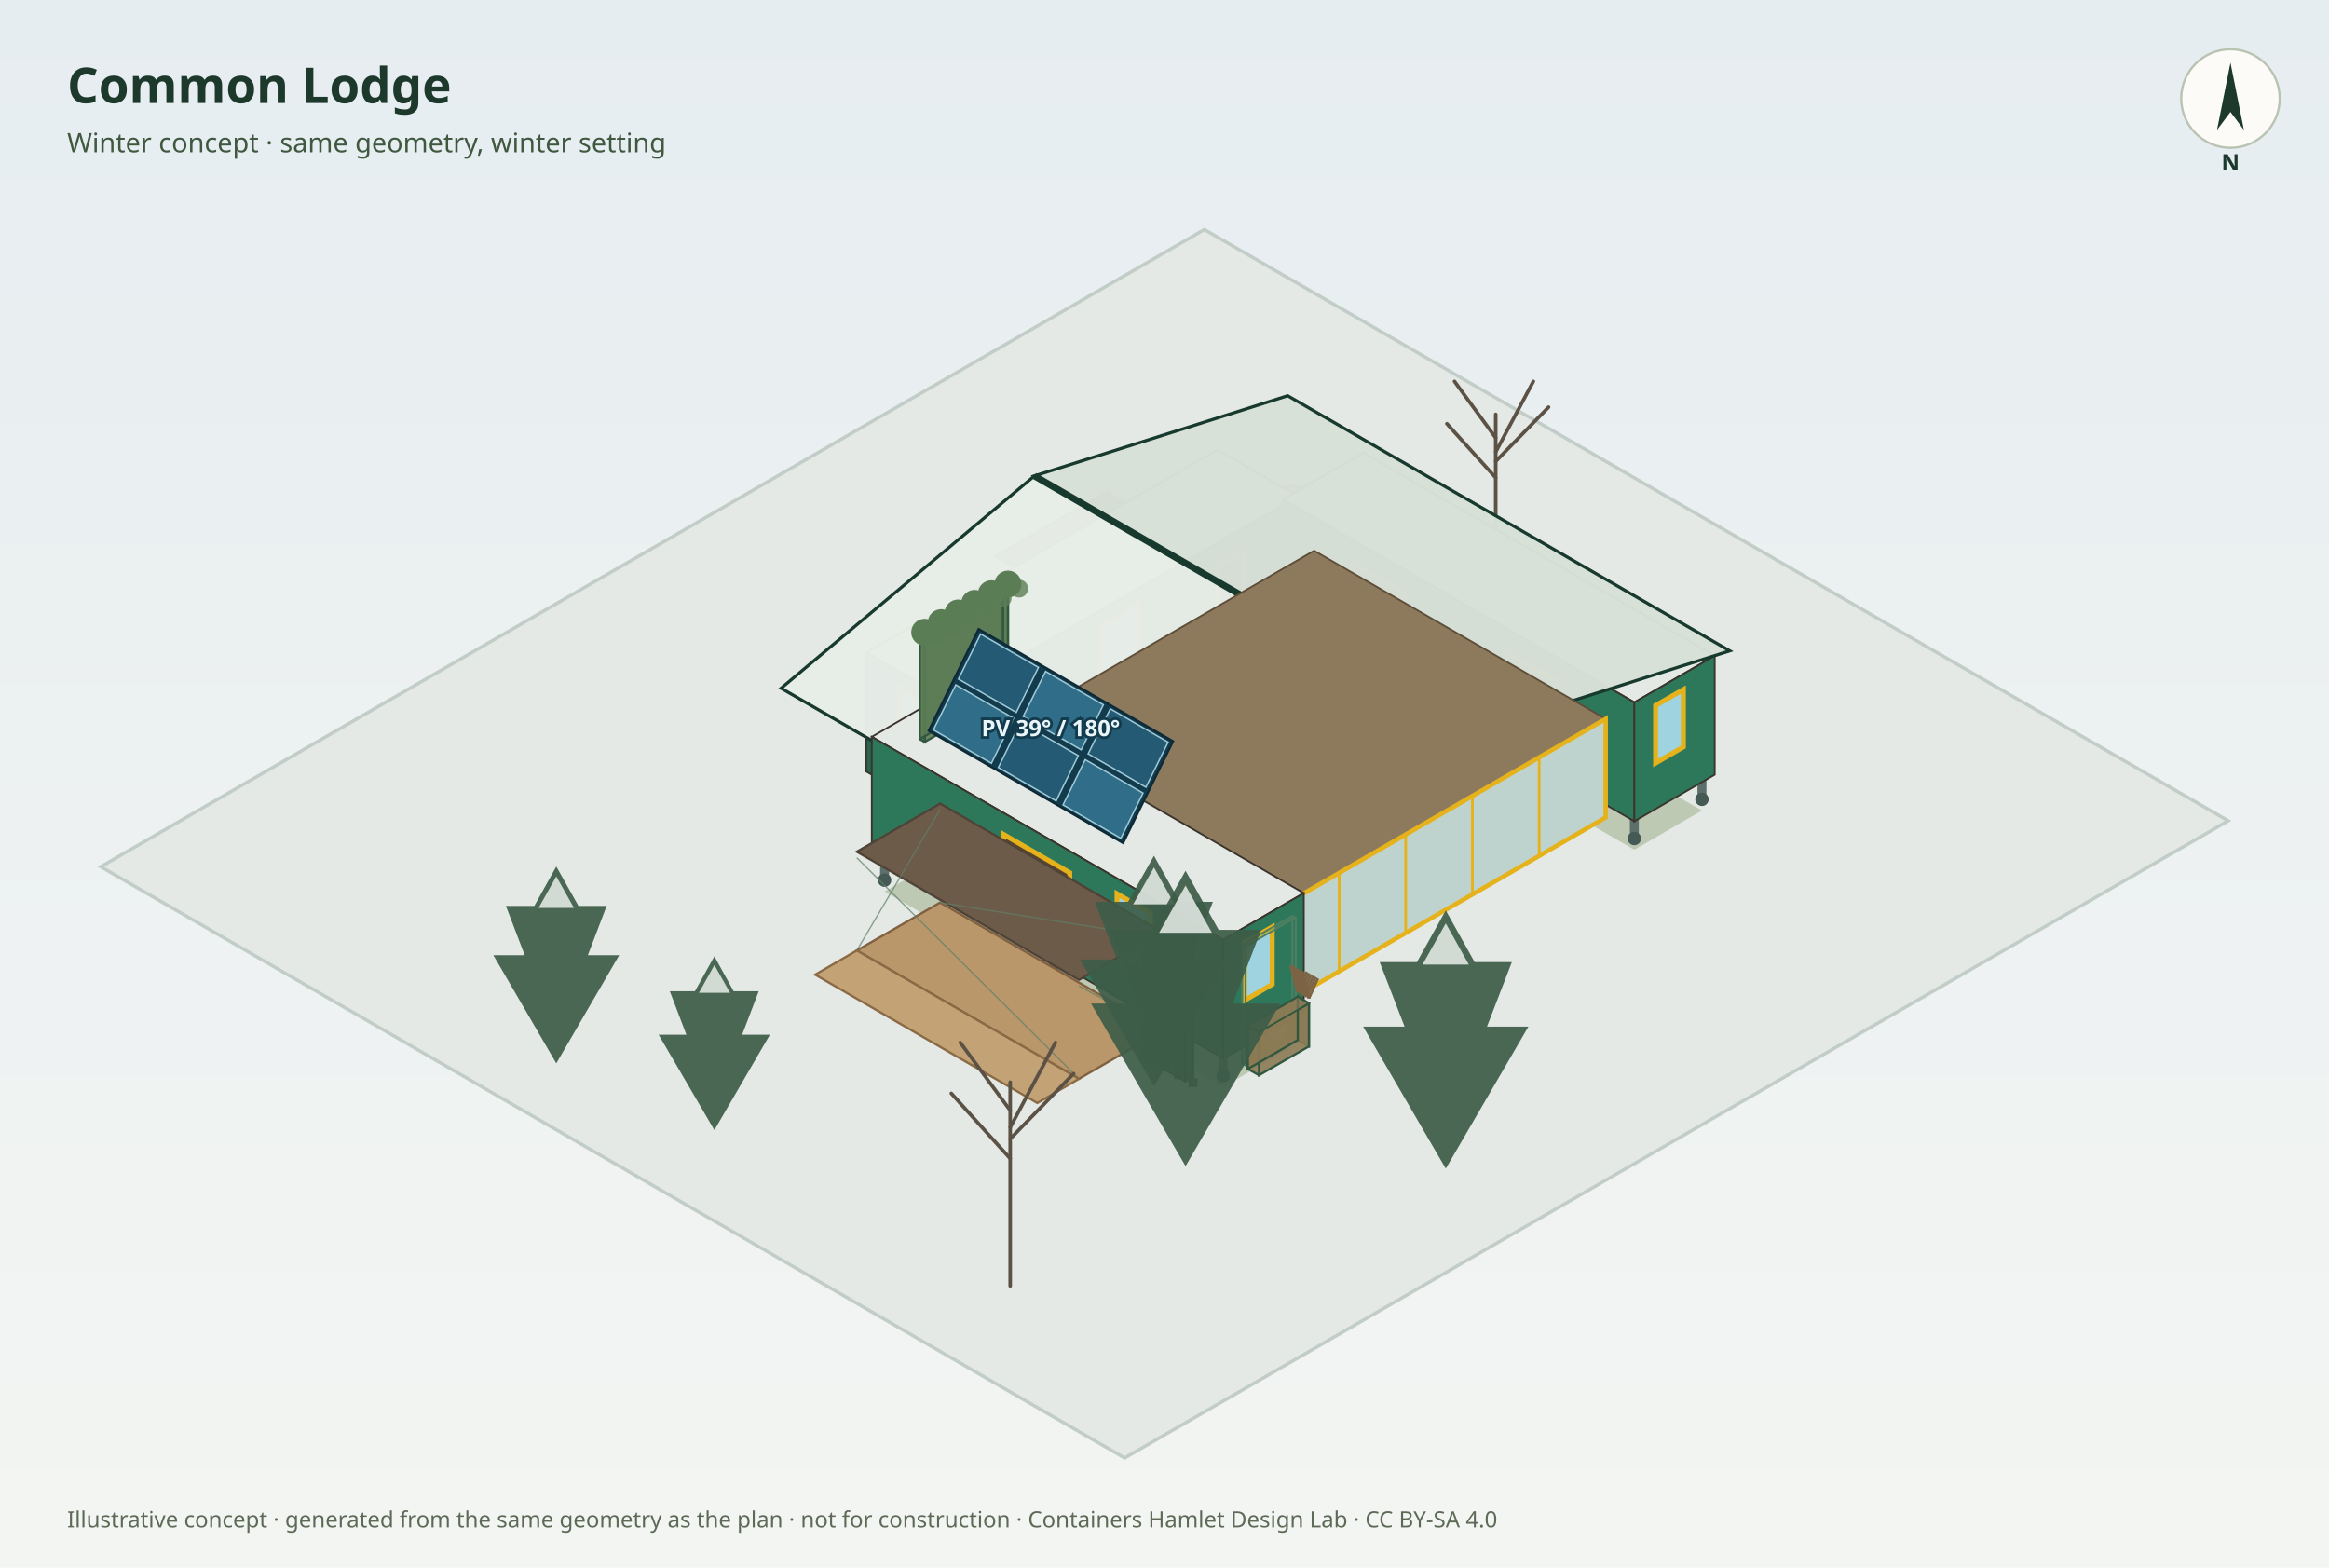
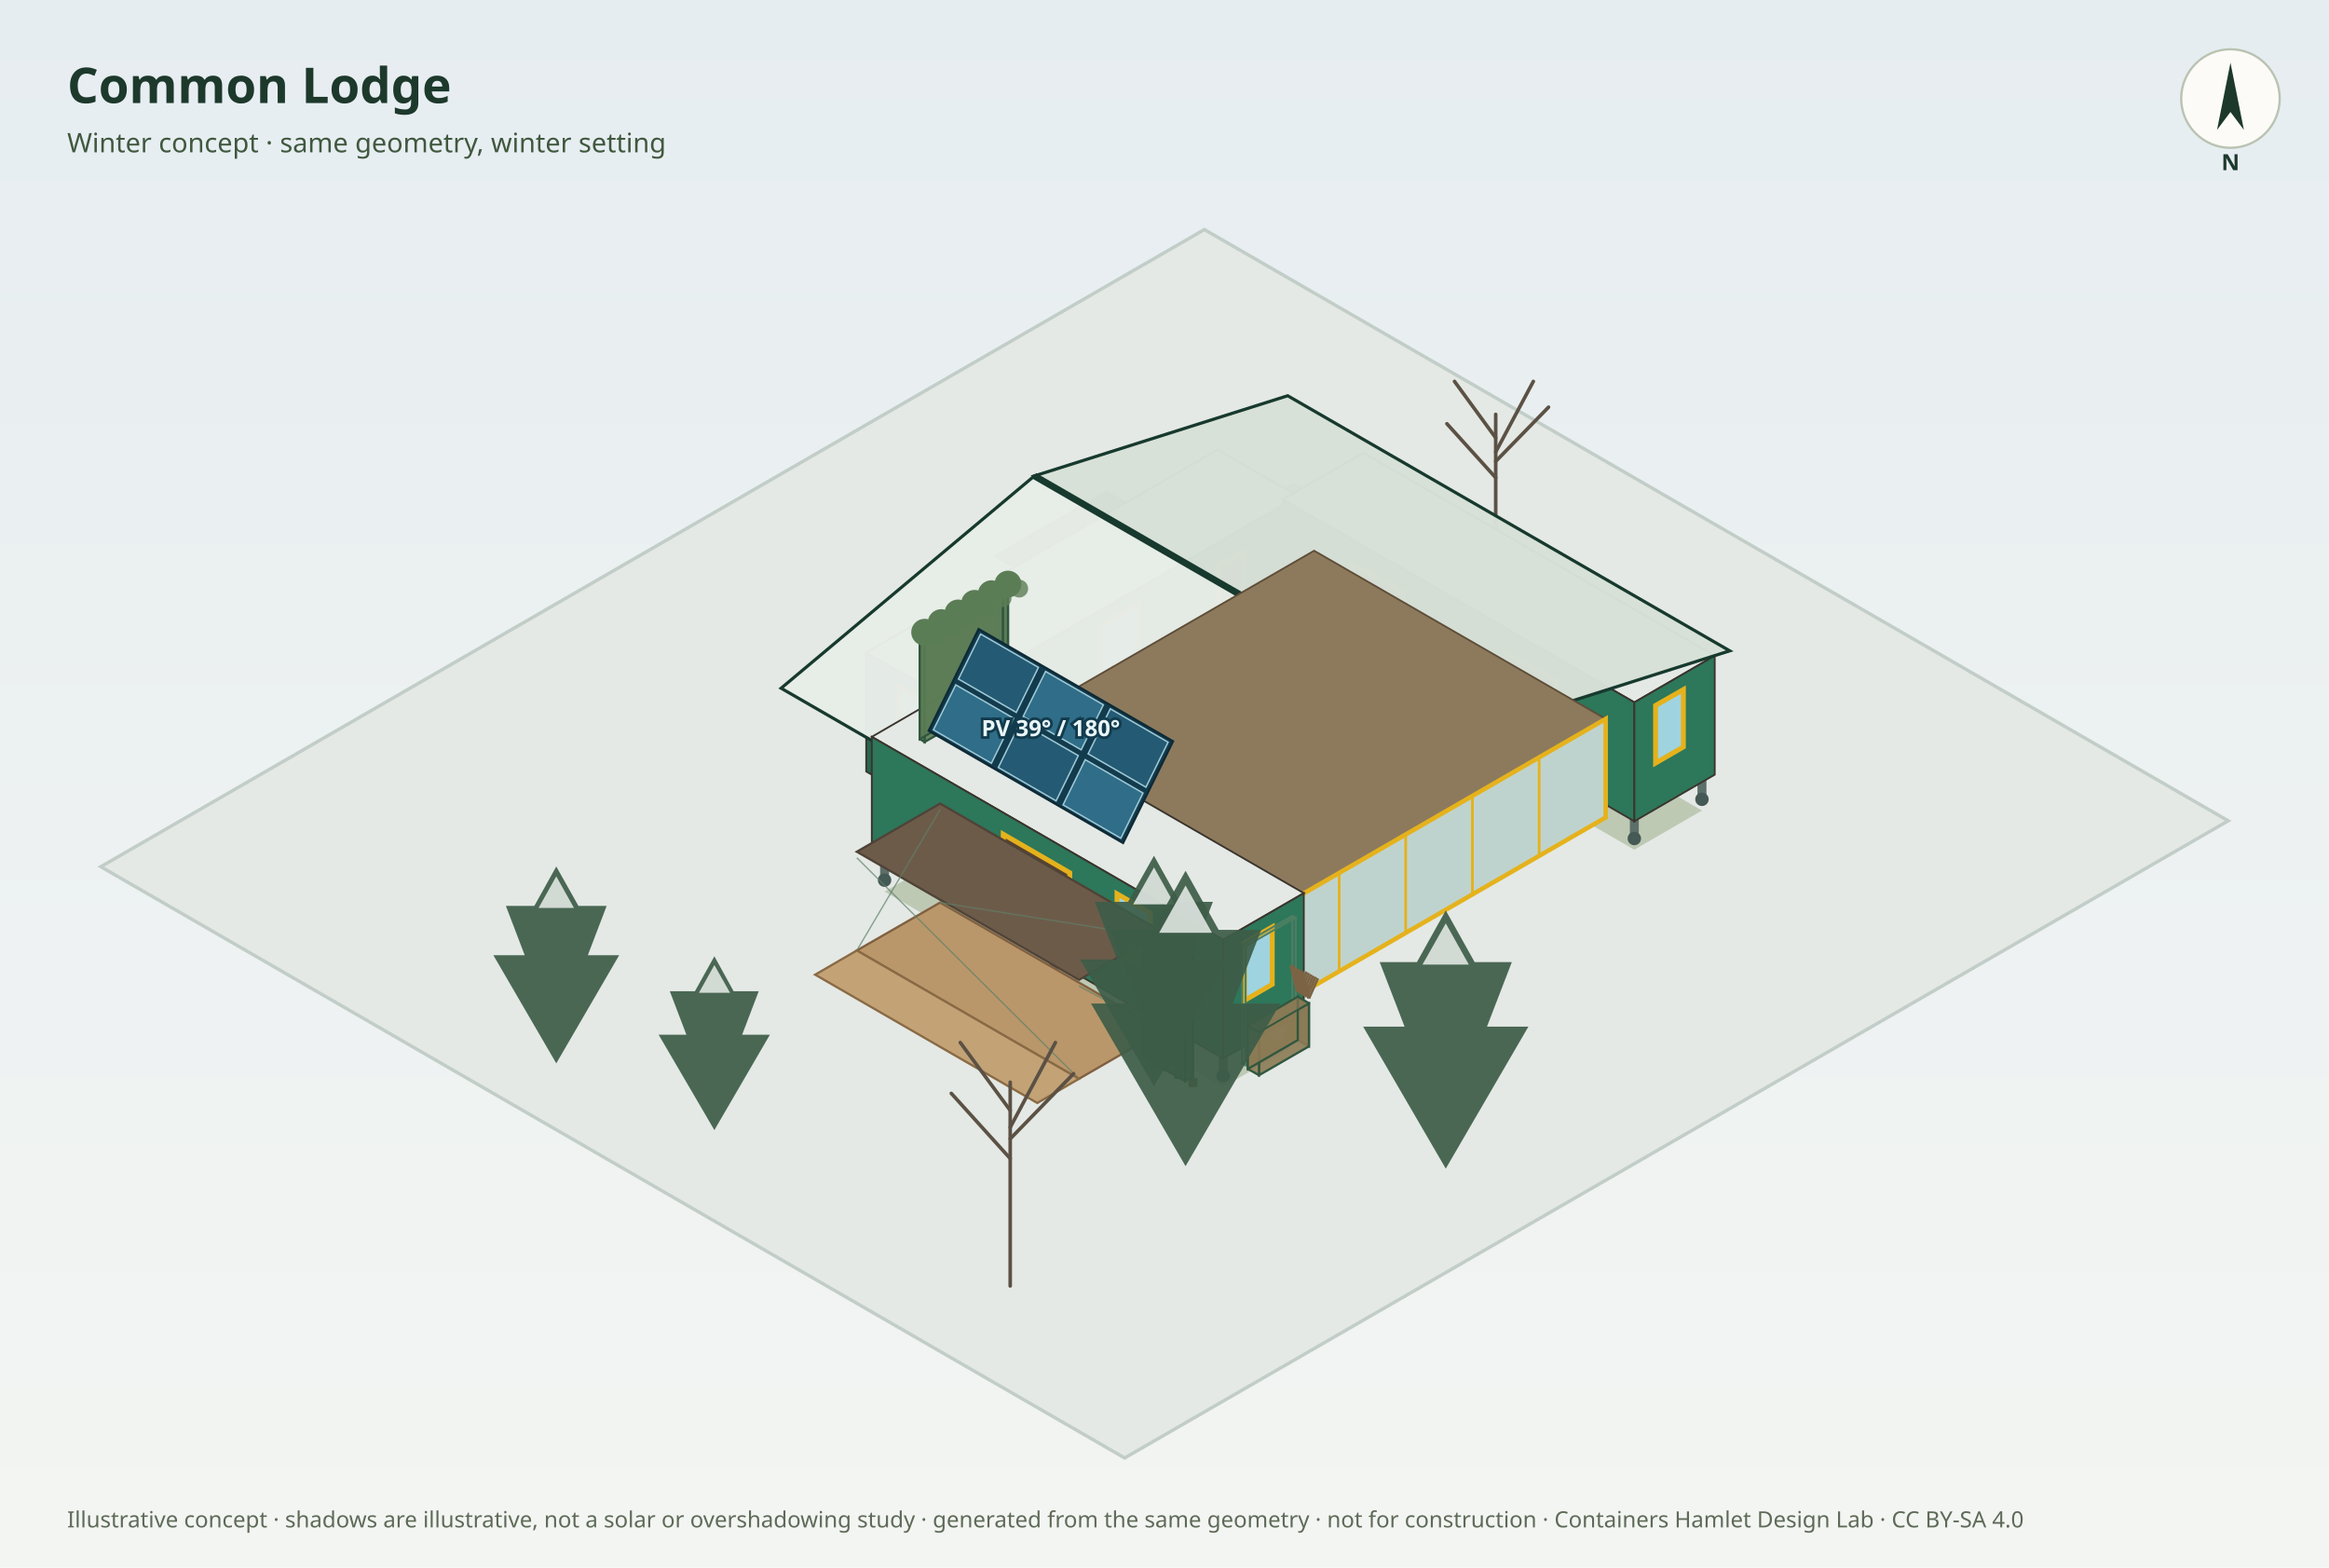
<svg xmlns="http://www.w3.org/2000/svg" viewBox="0 0 1040 700" role="img" aria-labelledby="concept-common-lodge-winter-t concept-common-lodge-winter-d" data-plan-scale="14.3" data-plan-width="1040">
  <defs>
    <linearGradient id="concept-common-lodge-winter-sky" x1="0" y1="0" x2="0" y2="1">
      <stop offset="0" stop-color="#e6edf1" />
      <stop offset="1" stop-color="#f3f5f2" />
    </linearGradient>
  </defs>
  <rect width="1040" height="700" fill="url(#concept-common-lodge-winter-sky)" />
  <path d="M537.8 102.5L995 366.5L502.2 651L45 387Z" fill="#e4e9e5" stroke="#c2cdc8" stroke-width="1.5" />
  <g stroke="#5b5144" stroke-width="1.6" stroke-linecap="round">
    <path d="M667.9 260.6L667.9 185" />
    <path d="M667.9 213.3L646.1 189.2" />
    <path d="M667.9 206L691.5 181.8" />
    <path d="M667.9 195.5L649.5 170.3" />
    <path d="M667.9 201.8L684.7 170.3" />
  </g>
  <path d="M577.5 216.1 594.9 226.2 577.5 236.2 560.1 226.2Z" fill="#8d7a5d" stroke="#5e4d38" stroke-width="0.8" />
  <path d="M560.1 270.2 577.5 280.2 577.5 236.2 560.1 226.2Z" fill="#c0aa86" stroke="#5e4d38" stroke-width="0.8" />
  <path d="M594.9 270.2 577.5 280.2 577.5 236.2 594.9 226.2Z" fill="#c0aa86" stroke="#5e4d38" stroke-width="0.8" />
  <path d="M494.1 263.8 444.5 292.4 432.1 285.3 481.7 256.6Z" fill="#c3a276" stroke="#8a6a44" stroke-width="1" />
  <path d="M518.9 278.1 469.3 306.7 444.5 292.4 494.1 263.8Z" fill="#b9976a" stroke="#806040" stroke-width="1" />
  <path d="M518.9 233.9 469.3 262.6 444.5 248.3 494.1 219.6Z" fill="#6d5b49" stroke="#4f4337" stroke-width="1" />
  <path d="M574 290.7 422.8 377.9 392.5 360.5 543.7 273.2Z" fill="#9eae8d" fill-opacity="0.55" />
  <line x1="574" y1="285.6" x2="574" y2="274.6" stroke="#5d6f6a" stroke-width="4" />
  <circle cx="574" cy="285.6" r="3" fill="#455955" />
  <line x1="422.8" y1="372.9" x2="422.8" y2="361.9" stroke="#5d6f6a" stroke-width="4" />
  <circle cx="422.8" cy="372.9" r="3" fill="#455955" />
  <line x1="392.5" y1="355.5" x2="392.5" y2="344.5" stroke="#5d6f6a" stroke-width="4" />
  <circle cx="392.5" cy="355.5" r="3" fill="#455955" />
  <line x1="543.7" y1="268.2" x2="543.7" y2="257.2" stroke="#5d6f6a" stroke-width="4" />
  <circle cx="543.7" cy="268.2" r="3" fill="#455955" />
  <line x1="498.4" y1="329.3" x2="498.4" y2="318.3" stroke="#5d6f6a" stroke-width="4" />
  <circle cx="498.4" cy="329.3" r="3" fill="#455955" />
  <line x1="468.1" y1="311.8" x2="468.1" y2="300.8" stroke="#5d6f6a" stroke-width="4" />
  <circle cx="468.1" cy="311.8" r="3" fill="#455955" />
  <path d="M579.7 221.6 422.8 312.1 386.8 291.4 543.7 200.8Z" fill="#e4e9e5" stroke="#3a342d" stroke-width="0.8" />
  <path d="M579.7 274.6 422.8 365.2 422.8 312.1 579.7 221.6Z" fill="#1e5342" stroke="#3a342d" stroke-width="0.8" />
  <path d="M422.8 365.2 386.8 344.5 386.8 291.4 422.8 312.1Z" fill="#256651" stroke="#3a342d" stroke-width="0.8" />
  <path d="M555.1 284.9 544 291.3 544 252.8 555.1 246.4Z" fill="#5d432c" stroke="#e5b21c" stroke-width="2.2" />
  <path d="M508.6 295.2 491.2 305.2 491.2 279.6 508.6 269.5Z" fill="#9fd3e0" stroke="#e5b21c" stroke-width="2.2" />
  <path d="M413.7 339.5 401.3 332.4 401.3 306.7 413.7 313.9Z" fill="#9fd3e0" stroke="#e5b21c" stroke-width="2.2" />
  <path d="M608.8 274.6 760 361.9 729.8 379.4 578.6 292.1Z" fill="#9eae8d" fill-opacity="0.55" />
  <line x1="608.8" y1="269.6" x2="608.8" y2="258.6" stroke="#5d6f6a" stroke-width="4" />
  <circle cx="608.8" cy="269.6" r="3" fill="#455955" />
  <line x1="760" y1="356.9" x2="760" y2="345.9" stroke="#5d6f6a" stroke-width="4" />
  <circle cx="760" cy="356.9" r="3" fill="#455955" />
  <line x1="729.8" y1="374.4" x2="729.8" y2="363.4" stroke="#5d6f6a" stroke-width="4" />
  <circle cx="729.8" cy="374.4" r="3" fill="#455955" />
  <line x1="578.6" y1="287.1" x2="578.6" y2="276.1" stroke="#5d6f6a" stroke-width="4" />
  <circle cx="578.6" cy="287.1" r="3" fill="#455955" />
  <line x1="684.4" y1="313.3" x2="684.4" y2="302.3" stroke="#5d6f6a" stroke-width="4" />
  <circle cx="684.4" cy="313.3" r="3" fill="#455955" />
  <line x1="654.2" y1="330.7" x2="654.2" y2="319.7" stroke="#5d6f6a" stroke-width="4" />
  <circle cx="654.2" cy="330.7" r="3" fill="#455955" />
  <path d="M608.8 202.2 765.7 292.8 729.8 313.6 572.8 223Z" fill="#e4e9e5" stroke="#3a342d" stroke-width="0.8" />
  <path d="M572.8 276.1 729.8 366.7 729.8 313.6 572.8 223Z" fill="#2d775a" stroke="#3a342d" stroke-width="0.8" />
  <path d="M765.7 345.9 729.8 366.7 729.8 313.6 765.7 292.8Z" fill="#2d775a" stroke="#3a342d" stroke-width="0.8" />
  <path d="M604.2 290.2 626.5 303.1 626.5 264.6 604.2 251.7Z" fill="#5d432c" stroke="#e5b21c" stroke-width="2.2" />
  <path d="M672.4 329.6 694.8 342.5 694.8 304 672.4 291.1Z" fill="#5d432c" stroke="#e5b21c" stroke-width="2.2" />
  <path d="M751.7 333.5 739.3 340.7 739.3 315 751.7 307.9Z" fill="#9fd3e0" stroke="#e5b21c" stroke-width="2.2" />
  <path d="M348.8 307.3 546.2 421.2 659.3 326.5 461.9 212.5Z" fill="#e7ece7" fill-opacity="0.98" stroke="#17392e" stroke-width="1.4" />
  <path d="M461.9 212.5 659.3 326.5 772.4 290.6 575 176.7Z" fill="#d7e0d7" fill-opacity="0.98" stroke="#17392e" stroke-width="1.4" />
  <path d="M461.9 212.5 659.3 326.5" stroke="#17392e" stroke-width="3" />
  <path d="M586.8 245.9 717 321 568.2 407 438 331.8Z" fill="#8d7a5d" stroke="#5e4d38" stroke-width="0.8" />
  <path d="M438 375.8 568.2 450.9 568.2 407 438 331.8Z" fill="#c0aa86" stroke="#5e4d38" stroke-width="0.8" />
  <path d="M717 365 568.2 450.9 568.2 407 717 321Z" fill="#c0aa86" stroke="#5e4d38" stroke-width="0.8" />
  <path d="M438 375.8 568.2 450.9 568.2 407 438 331.8Z" fill="#bfe4ea" fill-opacity="0.72" stroke="#e5b21c" stroke-width="2" />
  <line x1="464" y1="390.8" x2="464" y2="346.8" stroke="#e5b21c" stroke-width="1.2" />
  <line x1="490.1" y1="405.8" x2="490.1" y2="361.8" stroke="#e5b21c" stroke-width="1.2" />
  <line x1="516.1" y1="420.9" x2="516.1" y2="376.9" stroke="#e5b21c" stroke-width="1.2" />
  <line x1="542.2" y1="435.9" x2="542.2" y2="391.9" stroke="#e5b21c" stroke-width="1.2" />
  <path d="M717 365 568.2 450.9 568.2 407 717 321Z" fill="#bfe4ea" fill-opacity="0.72" stroke="#e5b21c" stroke-width="2" />
  <line x1="687.3" y1="382.2" x2="687.3" y2="338.2" stroke="#e5b21c" stroke-width="1.2" />
  <line x1="657.5" y1="399.4" x2="657.5" y2="355.4" stroke="#e5b21c" stroke-width="1.2" />
  <line x1="627.7" y1="416.6" x2="627.7" y2="372.6" stroke="#e5b21c" stroke-width="1.2" />
  <line x1="598" y1="433.8" x2="598" y2="389.8" stroke="#e5b21c" stroke-width="1.2" />
  <path d="M425.2 380.6 576.4 467.9 546.2 485.3 395 398.1Z" fill="#9eae8d" fill-opacity="0.55" />
  <line x1="425.2" y1="375.6" x2="425.2" y2="364.6" stroke="#5d6f6a" stroke-width="4" />
  <circle cx="425.2" cy="375.6" r="3" fill="#455955" />
  <line x1="576.4" y1="462.9" x2="576.4" y2="451.9" stroke="#5d6f6a" stroke-width="4" />
  <circle cx="576.4" cy="462.9" r="3" fill="#455955" />
  <line x1="546.2" y1="480.3" x2="546.2" y2="469.3" stroke="#5d6f6a" stroke-width="4" />
  <circle cx="546.2" cy="480.3" r="3" fill="#455955" />
  <line x1="395" y1="393" x2="395" y2="382" stroke="#5d6f6a" stroke-width="4" />
  <circle cx="395" cy="393" r="3" fill="#455955" />
  <line x1="500.8" y1="419.2" x2="500.8" y2="408.2" stroke="#5d6f6a" stroke-width="4" />
  <circle cx="500.8" cy="419.2" r="3" fill="#455955" />
  <line x1="470.6" y1="436.7" x2="470.6" y2="425.7" stroke="#5d6f6a" stroke-width="4" />
  <circle cx="470.6" cy="436.7" r="3" fill="#455955" />
  <path d="M425.2 308.2 582.2 398.8 546.2 419.6 389.3 329Z" fill="#e4e9e5" stroke="#3a342d" stroke-width="0.8" />
  <path d="M389.3 382 546.2 472.6 546.2 419.6 389.3 329Z" fill="#2d775a" stroke="#3a342d" stroke-width="0.8" />
  <path d="M582.2 451.9 546.2 472.6 546.2 419.6 582.2 398.8Z" fill="#2d775a" stroke="#3a342d" stroke-width="0.8" />
  <path d="M448 411.9 477.7 429.1 477.7 389.7 448 372.5Z" fill="#5d432c" stroke="#e5b21c" stroke-width="2.2" />
  <path d="M498.8 424.8 513.7 433.4 513.7 407.7 498.8 399.1Z" fill="#9fd3e0" stroke="#e5b21c" stroke-width="2.2" />
  <path d="M568.1 439.5 555.7 446.7 555.7 421 568.1 413.9Z" fill="#9fd3e0" stroke="#e5b21c" stroke-width="2.2" />
  <path d="M419.8 403 519 460.2 481.8 481.7 382.6 424.4Z" fill="#b9976a" stroke="#806040" stroke-width="1" />
  <path d="M419.8 358.8 519 416.1 481.8 437.5 382.6 380.3Z" fill="#6d5b49" stroke="#4f4337" stroke-width="1" />
  <path d="M419.8 403L519 418.8" stroke="#5e8069" stroke-width="0.6" stroke-opacity="0.7" />
  <path d="M519 460.2L481.8 440.3" stroke="#5e8069" stroke-width="0.6" stroke-opacity="0.7" />
  <path d="M481.8 481.7L382.6 383" stroke="#5e8069" stroke-width="0.6" stroke-opacity="0.7" />
  <path d="M382.6 424.4L419.8 361.5" stroke="#5e8069" stroke-width="0.6" stroke-opacity="0.7" />
  <path d="M382.6 424.4 481.8 481.7 463.2 492.5 364 435.2Z" fill="#c3a276" stroke="#8a6a44" stroke-width="1" />
  <path d="M577.1 462 578.6 462.9 556.2 475.8 554.7 474.9Z" fill="#9ab886" fill-opacity="0.3" stroke="#4f7d64" stroke-width="0.8" />
  <path d="M577.1 408.9 578.6 409.7 556.2 422.6 554.7 421.8Z" fill="#6f9d5b" fill-opacity="0.28" stroke="#4f7d64" stroke-width="0.8" />
  <path d="M577.1 462L577.1 408.9" stroke="#4f7d64" stroke-width="0.9" />
  <path d="M578.6 462.9L578.6 409.7" stroke="#4f7d64" stroke-width="0.9" />
  <path d="M556.2 475.8L556.2 422.6" stroke="#4f7d64" stroke-width="0.9" />
  <path d="M554.7 474.9L554.7 421.8" stroke="#4f7d64" stroke-width="0.9" />
  <path d="M450.1 309.8 412.9 331.3 412.9 284.5 450.1 263Z" fill="#5b7d55" fill-opacity="0.9" stroke="#31573f" stroke-width="1" />
  <path d="M412.9 331.3 410.7 330 410.7 283.2 412.9 284.5Z" fill="#5b7d55" fill-opacity="0.9" stroke="#31573f" stroke-width="1" />
  <path d="M410.7 330 447.9 308.5 447.9 261.8 410.7 283.2Z" fill="#5b7d55" fill-opacity="0.9" stroke="#31573f" stroke-width="1" />
  <path d="M447.9 308.5 450.1 309.8 450.1 263 447.9 261.8Z" fill="#5b7d55" fill-opacity="0.9" stroke="#31573f" stroke-width="1" />
  <path d="M450.1 263 412.9 284.5 410.7 283.2 447.9 261.8Z" fill="#5b7d55" fill-opacity="0.65" stroke="#31573f" stroke-width="0.8" />
  <circle cx="450.1" cy="260.8" r="6" fill="#5b7d55" />
  <circle cx="455.1" cy="262.8" r="4" fill="#5b7d55" opacity="0.8" />
  <circle cx="442.7" cy="265.1" r="6" fill="#5b7d55" />
  <circle cx="447.7" cy="267.1" r="4" fill="#5b7d55" opacity="0.8" />
  <circle cx="435.2" cy="269.4" r="6" fill="#5b7d55" />
  <circle cx="440.2" cy="271.4" r="4" fill="#5b7d55" opacity="0.8" />
  <circle cx="427.8" cy="273.7" r="6" fill="#5b7d55" />
  <circle cx="432.8" cy="275.7" r="4" fill="#5b7d55" opacity="0.8" />
  <circle cx="420.3" cy="278" r="6" fill="#5b7d55" />
  <circle cx="425.3" cy="280" r="4" fill="#5b7d55" opacity="0.8" />
  <circle cx="412.9" cy="282.3" r="6" fill="#5b7d55" />
  <circle cx="417.9" cy="284.3" r="4" fill="#5b7d55" opacity="0.8" />
  <path d="M579.5 464.4 584.5 467.2 584.5 448 579.5 445.1Z" fill="#8b7a55" fill-opacity="0.9" stroke="#31573f" stroke-width="1" />
  <path d="M584.5 467.2 562.2 480.1 562.2 460.9 584.5 448Z" fill="#8b7a55" fill-opacity="0.9" stroke="#31573f" stroke-width="1" />
  <path d="M562.2 480.1 557.2 477.3 557.2 458 562.2 460.9Z" fill="#8b7a55" fill-opacity="0.9" stroke="#31573f" stroke-width="1" />
  <path d="M557.2 477.3 579.5 464.4 579.5 445.1 557.2 458Z" fill="#8b7a55" fill-opacity="0.9" stroke="#31573f" stroke-width="1" />
  <path d="M579.5 445.1 584.5 448 562.2 460.9 557.2 458Z" fill="#8b7a55" fill-opacity="0.65" stroke="#31573f" stroke-width="0.8" />
  <line x1="579.5" y1="442.9" x2="576.5" y2="430.9" stroke="#7b6344" stroke-width="1.5" />
  <line x1="579.5" y1="442.9" x2="583.5" y2="433.9" stroke="#7b6344" stroke-width="1.2" />
  <line x1="580.5" y1="443.5" x2="577.5" y2="431.5" stroke="#7b6344" stroke-width="1.5" />
  <line x1="580.5" y1="443.5" x2="584.5" y2="434.5" stroke="#7b6344" stroke-width="1.2" />
  <line x1="581.5" y1="444.1" x2="578.5" y2="432.1" stroke="#7b6344" stroke-width="1.5" />
  <line x1="581.5" y1="444.1" x2="585.5" y2="435.1" stroke="#7b6344" stroke-width="1.2" />
  <line x1="582.5" y1="444.7" x2="579.5" y2="432.7" stroke="#7b6344" stroke-width="1.5" />
  <line x1="582.5" y1="444.7" x2="586.5" y2="435.7" stroke="#7b6344" stroke-width="1.2" />
  <line x1="583.5" y1="445.2" x2="580.5" y2="433.2" stroke="#7b6344" stroke-width="1.5" />
  <line x1="583.5" y1="445.2" x2="587.5" y2="436.2" stroke="#7b6344" stroke-width="1.2" />
  <line x1="584.5" y1="445.8" x2="581.5" y2="433.8" stroke="#7b6344" stroke-width="1.5" />
  <line x1="584.5" y1="445.8" x2="588.5" y2="436.8" stroke="#7b6344" stroke-width="1.2" />
  <line x1="514.1" y1="474.7" x2="514.1" y2="470.6" stroke="#5b4a35" stroke-width="4" />
  <line x1="520.2" y1="478.2" x2="520.2" y2="474.1" stroke="#5b4a35" stroke-width="4" />
  <line x1="526.3" y1="481.8" x2="526.3" y2="477.7" stroke="#5b4a35" stroke-width="4" />
  <line x1="532.7" y1="485.4" x2="532.7" y2="481.3" stroke="#5b4a35" stroke-width="4" />
  <path d="M514.1 470.1 532.7 480.8 532.7 426.8 514.1 416Z" fill="#315d43" fill-opacity="0.92" stroke="#25452f" stroke-width="0.9" />
  <path d="M532.7 480.8 529.2 482.8 529.2 428.8 532.7 426.8Z" fill="#315d43" fill-opacity="0.92" stroke="#25452f" stroke-width="0.9" />
  <path d="M529.2 482.8 510.6 472.1 510.6 418 529.2 428.8Z" fill="#315d43" fill-opacity="0.92" stroke="#25452f" stroke-width="0.9" />
  <path d="M510.6 472.1 514.1 470.1 514.1 416 510.6 418Z" fill="#315d43" fill-opacity="0.92" stroke="#25452f" stroke-width="0.9" />
  <path d="M514.1 416 532.7 426.8 529.2 428.8 510.6 418Z" fill="#315d43" fill-opacity="0.8" stroke="#25452f" stroke-width="1" />
  <path d="M414.7 326.3 501.5 376.4 523.8 331 437 280.9Z" fill="#123b4d" stroke="#0d2a36" stroke-width="1" />
  <path d="M416.8 325.9 442.7 340.8 452.6 320.7 426.8 305.8Z" fill="#2f6d88" stroke="#9fc9d6" stroke-width="0.65" />
  <path d="M445.8 342.7 471.6 357.6 481.5 337.4 455.7 322.5Z" fill="#245a73" stroke="#9fc9d6" stroke-width="0.65" />
  <path d="M474.7 359.4 500.5 374.3 510.4 354.1 484.6 339.2Z" fill="#2f6d88" stroke="#9fc9d6" stroke-width="0.65" />
  <path d="M428 303.2 453.8 318.1 463.7 298 437.9 283.1Z" fill="#245a73" stroke="#9fc9d6" stroke-width="0.65" />
  <path d="M456.9 319.9 482.8 334.8 492.7 314.7 466.9 299.8Z" fill="#2f6d88" stroke="#9fc9d6" stroke-width="0.65" />
  <path d="M485.9 336.6 511.7 351.5 521.6 331.4 495.8 316.5Z" fill="#245a73" stroke="#9fc9d6" stroke-width="0.65" />
  <text x="469.2" y="328.7" text-anchor="middle" font-family="system-ui, sans-serif" font-size="10" font-weight="800" fill="#eaf6f9" stroke="#123b4d" stroke-width="2.4" paint-order="stroke">PV 39° / 180°</text>
  <g fill="#3d5d48" fill-opacity="0.92">
    <path d="M515.3 485.1L548.2 428.4L531.7 428.4L541.6 402.7L526.8 402.7L515.3 382.1L503.7 402.7L488.9 402.7L498.8 428.4L482.3 428.4Z" />
  </g>
  <g fill="#f4f6f3" fill-opacity="0.8">
    <path d="M515.3 387.3l9.2 16.5l-18.5 0Z" />
  </g>
  <g fill="#3d5d48" fill-opacity="0.92">
    <path d="M529.4 520.7L571.7 448.1L550.5 448.1L563.2 415.2L544.2 415.2L529.4 388.8L514.6 415.2L495.6 415.2L508.3 448.1L487.2 448.1Z" />
  </g>
  <g fill="#f4f6f3" fill-opacity="0.8">
    <path d="M529.4 395.4l11.8 21.1l-23.6 0Z" />
  </g>
  <g fill="#3d5d48" fill-opacity="0.92">
    <path d="M248.4 474.8L276.5 426.5L262.5 426.5L270.9 404.5L258.3 404.5L248.4 386.9L238.6 404.5L225.9 404.5L234.3 426.5L220.3 426.5Z" />
  </g>
  <g fill="#f4f6f3" fill-opacity="0.8">
    <path d="M248.4 391.3l7.9 14.1l-15.8 0Z" />
  </g>
  <g stroke="#5b5144" stroke-width="1.6" stroke-linecap="round">
    <path d="M451.1 574.2L451.1 483.2" />
    <path d="M451.1 517.3L424.8 488.2" />
    <path d="M451.1 508.5L479.4 479.4" />
    <path d="M451.1 495.8L428.8 465.5" />
    <path d="M451.1 503.4L471.3 465.5" />
  </g>
  <g fill="#3d5d48" fill-opacity="0.92">
    <path d="M645.6 521.8L682.5 458.4L664 458.4L675.1 429.6L658.5 429.6L645.6 406.5L632.7 429.6L616.1 429.6L627.2 458.4L608.7 458.4Z" />
  </g>
  <g fill="#f4f6f3" fill-opacity="0.8">
    <path d="M645.6 412.3l10.3 18.4l-20.7 0Z" />
  </g>
  <g fill="#3d5d48" fill-opacity="0.92">
    <path d="M319 504.6L343.8 462L331.4 462L338.8 442.6L327.6 442.6L319 427L310.3 442.6L299.1 442.6L306.5 462L294.1 462Z" />
  </g>
  <g fill="#f4f6f3" fill-opacity="0.8">
    <path d="M319 430.9l7 12.4l-13.9 0Z" />
  </g>
  <text x="30" y="46" font-family="system-ui, sans-serif" font-size="22" font-weight="800" fill="#1d392c">Common Lodge</text>
  <text x="30" y="68" font-family="system-ui, sans-serif" font-size="12" fill="#40583f">Winter concept · same geometry, winter setting</text>
  <g aria-hidden="true">
    <circle cx="996" cy="44" r="22" fill="#fffdf7" fill-opacity="0.9" stroke="#b9c3b2" />
    <path d="M996 28l6 30l-6 -8l-6 8z" fill="#1d392c" />
    <text x="996" y="76" text-anchor="middle" font-size="10" font-weight="700" font-family="system-ui, sans-serif" fill="#1d392c">N</text>
  </g>
-   <text x="30" y="682" font-family="system-ui, sans-serif" font-size="10" fill="#5e6a58">Illustrative concept · generated from the same geometry as the plan · not for construction · Containers Hamlet Design Lab · CC BY-SA 4.0</text>
+   <text x="30" y="682" font-family="system-ui, sans-serif" font-size="10" fill="#5e6a58">Illustrative concept · shadows are illustrative, not a solar or overshadowing study · generated from the same geometry · not for construction · Containers Hamlet Design Lab · CC BY-SA 4.0</text>
</svg>
